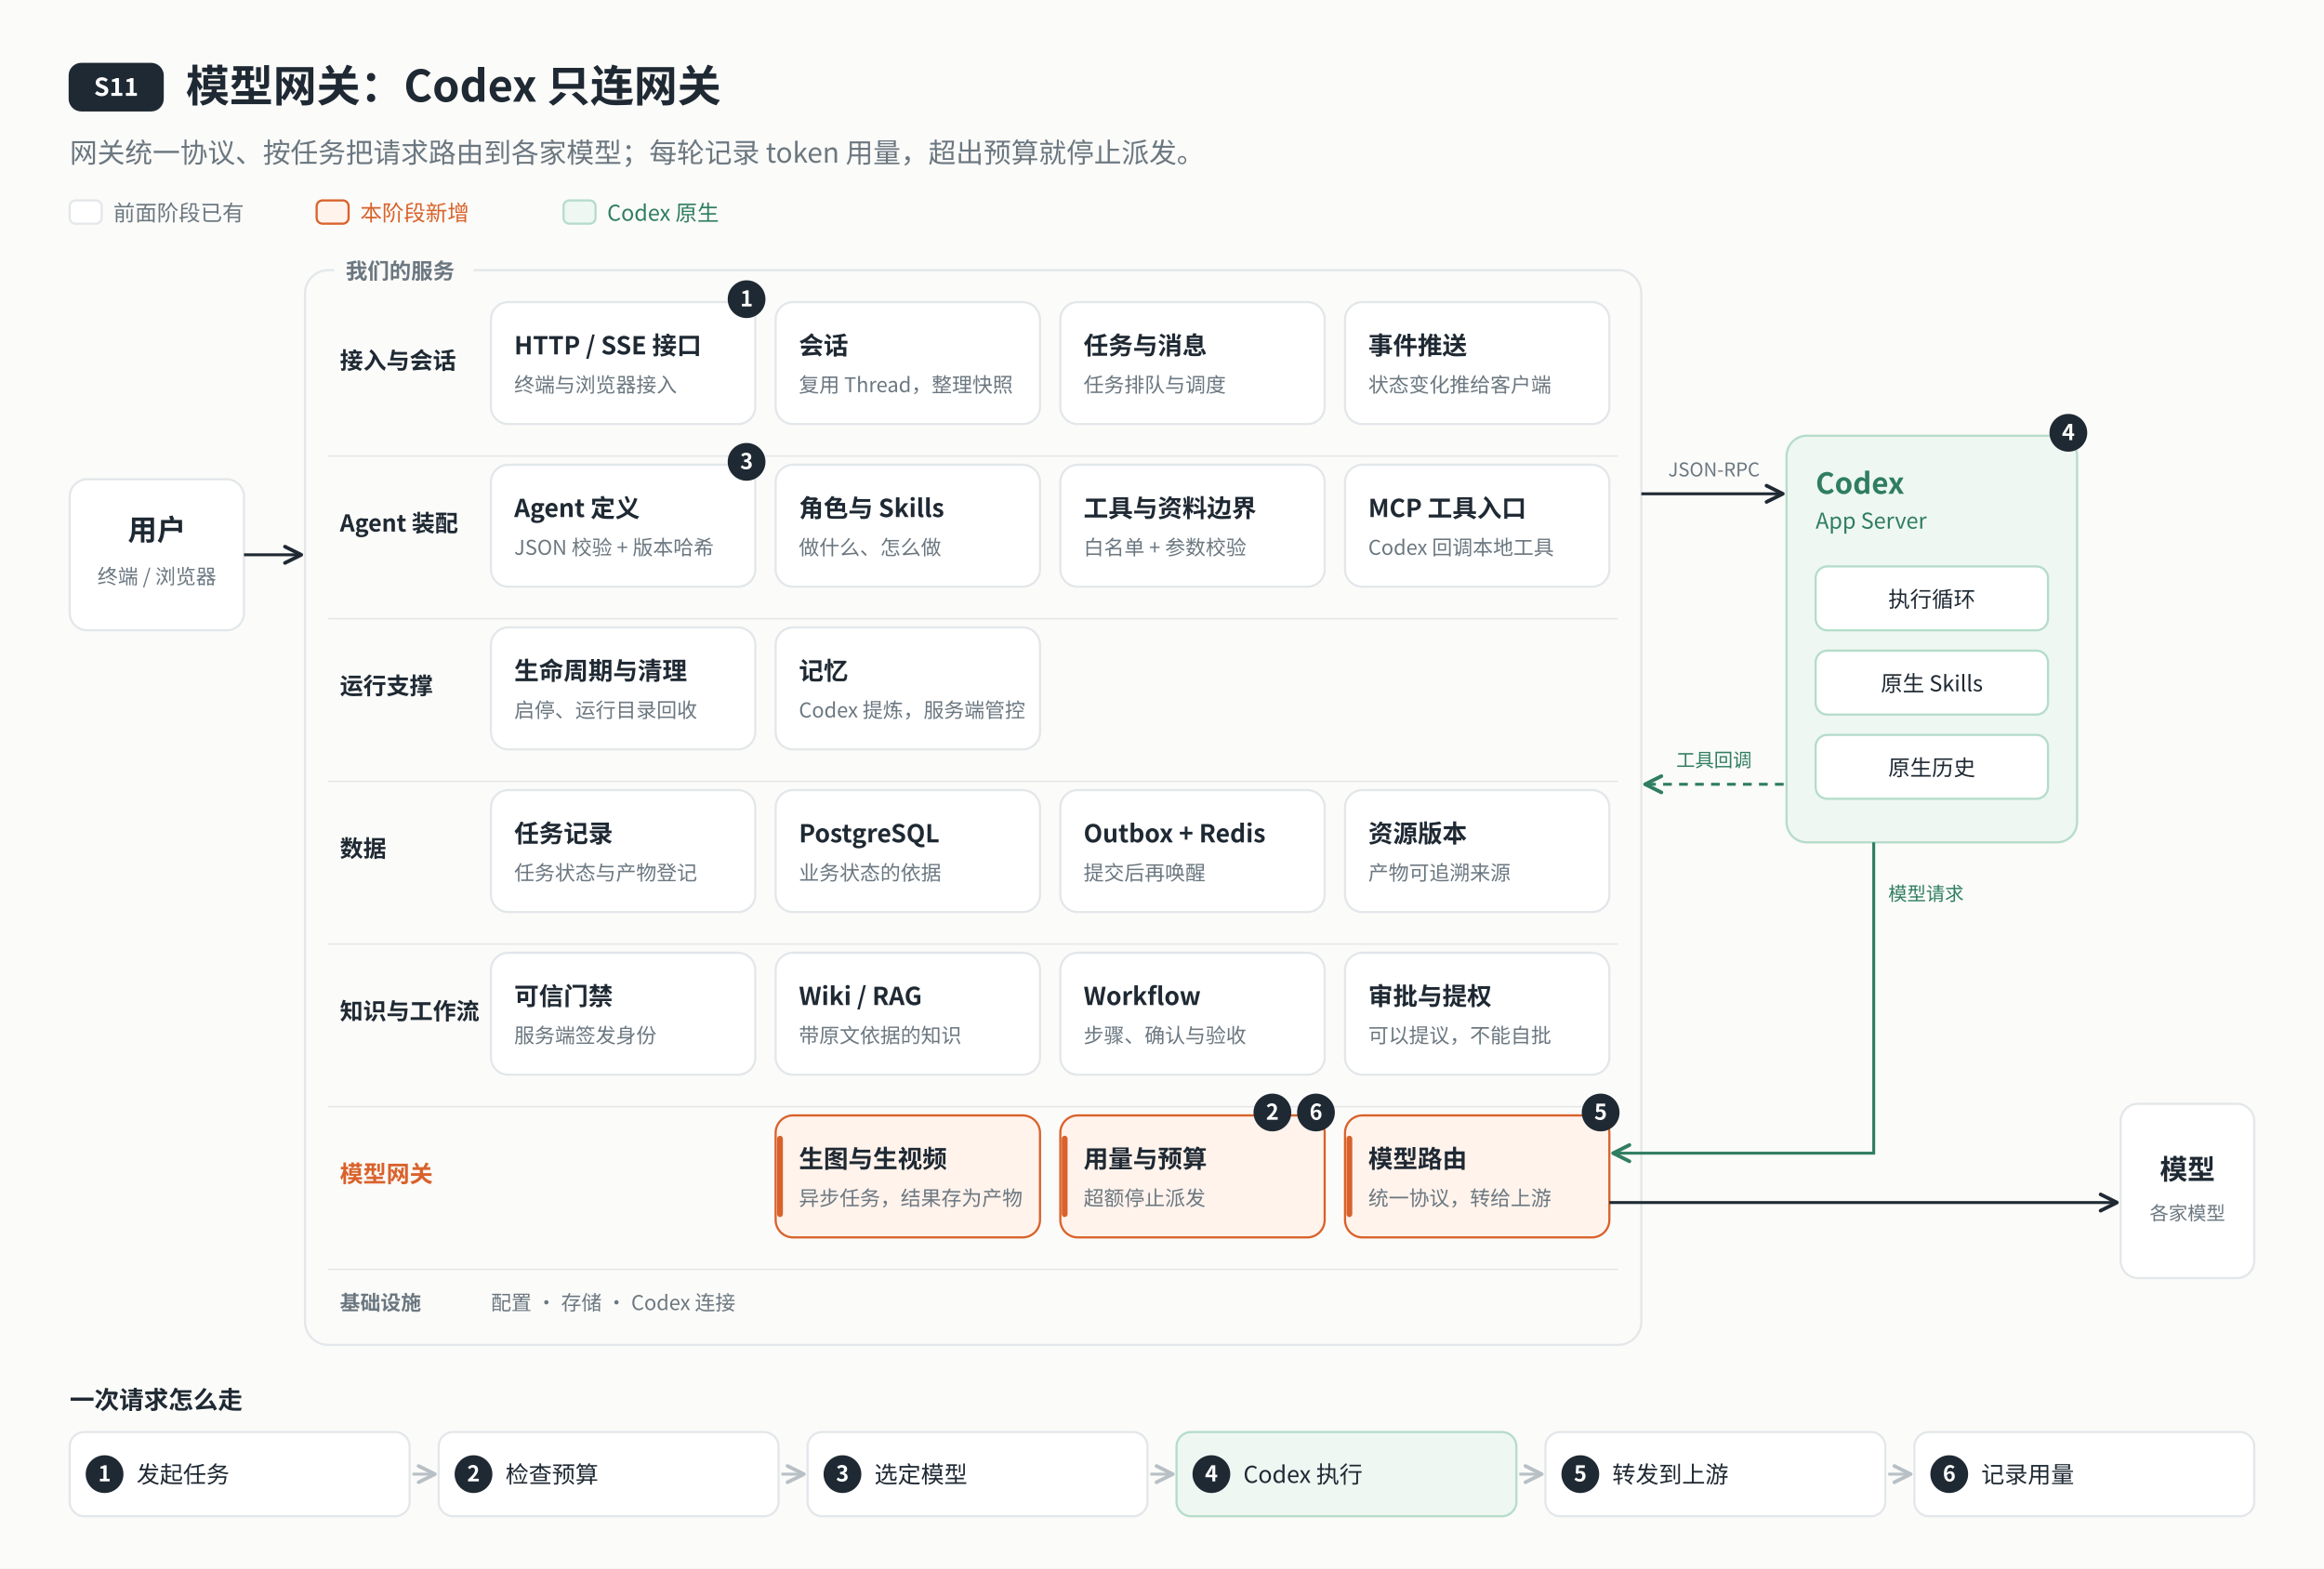
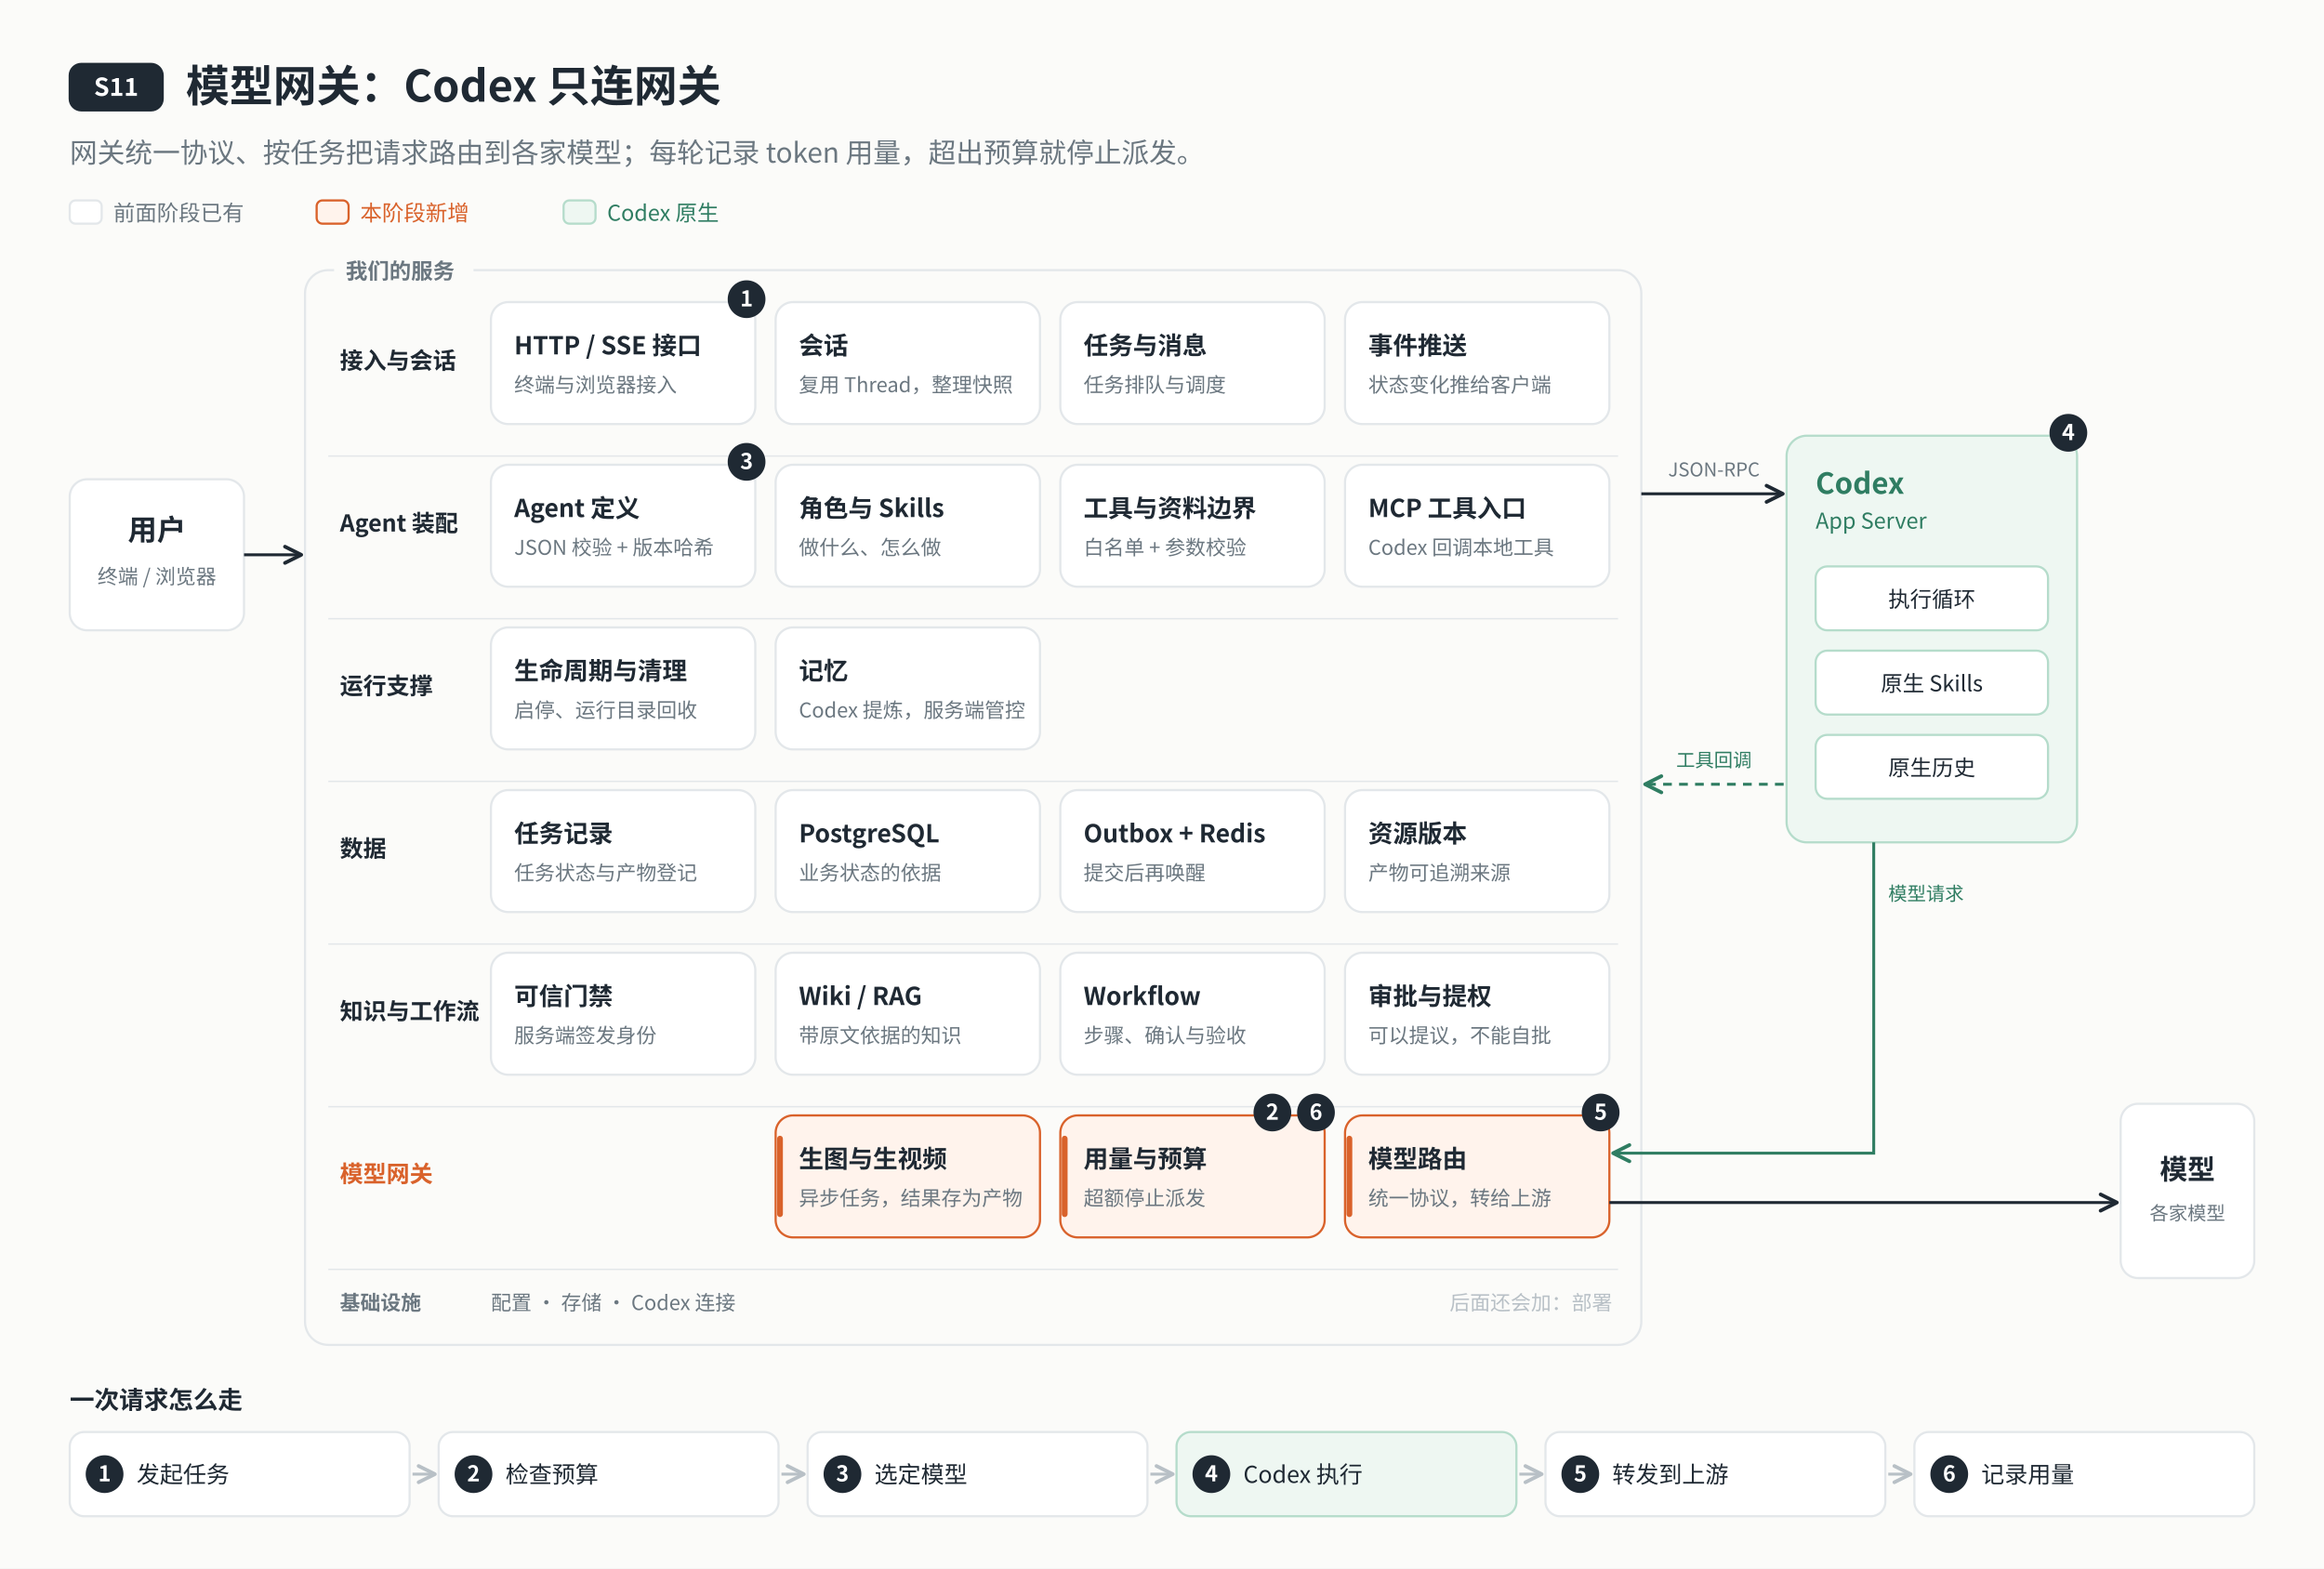
<svg xmlns="http://www.w3.org/2000/svg" width="1600" height="1080" viewBox="0 0 1600 1080" role="img" aria-labelledby="title desc">
  <defs>
    <marker id="mB8C0C6" viewBox="0 0 10 10" refX="8" refY="5" markerWidth="7" markerHeight="7" orient="auto-start-reverse">
      <path d="M1 1 L9 5 L1 9" fill="none" stroke="#B8C0C6" stroke-width="1.8" stroke-linecap="round" stroke-linejoin="round" />
    </marker>
    <marker id="m1F2933" viewBox="0 0 10 10" refX="8" refY="5" markerWidth="7" markerHeight="7" orient="auto-start-reverse">
      <path d="M1 1 L9 5 L1 9" fill="none" stroke="#1F2933" stroke-width="1.8" stroke-linecap="round" stroke-linejoin="round" />
    </marker>
    <marker id="m2F7D62" viewBox="0 0 10 10" refX="8" refY="5" markerWidth="7" markerHeight="7" orient="auto-start-reverse">
      <path d="M1 1 L9 5 L1 9" fill="none" stroke="#2F7D62" stroke-width="1.8" stroke-linecap="round" stroke-linejoin="round" />
    </marker>
  </defs>
  <g font-family="PingFang SC, Microsoft YaHei, Noto Sans CJK SC, sans-serif">
    <rect x="0" y="0" width="1600" height="1080" fill="#FBFBF9" />
    <rect x="48" y="44" width="64" height="32" rx="8" fill="#1F2933" stroke="#1F2933" stroke-width="1.5" />
    <text x="80" y="66" font-size="17" fill="#fff" font-weight="700" text-anchor="middle">S11</text>
    <text x="128" y="70" font-size="30" fill="#1F2933" font-weight="700" text-anchor="start">模型网关：Codex 只连网关</text>
    <text x="48" y="112" font-size="19" fill="#6B7780" font-weight="400" text-anchor="start">网关统一协议、按任务把请求路由到各家模型；每轮记录 token 用量，超出预算就停止派发。</text>
    <rect x="48" y="138" width="22" height="16" rx="4" fill="#FFFFFF" stroke="#E3E7EA" stroke-width="1.5" />
    <text x="78" y="152" font-size="15" fill="#6B7780" font-weight="400" text-anchor="start">前面阶段已有</text>
    <rect x="218" y="138" width="22" height="16" rx="4" fill="#FFF3EC" stroke="#D9622B" stroke-width="1.5" />
    <text x="248" y="152" font-size="15" fill="#D9622B" font-weight="400" text-anchor="start">本阶段新增</text>
    <rect x="388" y="138" width="22" height="16" rx="4" fill="#EEF7F2" stroke="#B5DCCB" stroke-width="1.5" />
    <text x="418" y="152" font-size="15" fill="#2F7D62" font-weight="400" text-anchor="start">Codex 原生</text>
    <rect x="48" y="330" width="120" height="104" rx="12" fill="#FFFFFF" stroke="#E3E7EA" stroke-width="1.5" />
    <text x="108" y="372" font-size="20" fill="#1F2933" font-weight="600" text-anchor="middle">用户</text>
    <text x="108" y="402" font-size="14" fill="#6B7780" font-weight="400" text-anchor="middle">终端 / 浏览器</text>
    <rect x="210" y="186" width="920" height="740" rx="16" fill="none" stroke="#E3E7EA" stroke-width="1.5" />
    <rect x="230" y="175" width="96" height="22" fill="#FBFBF9" />
    <text x="238" y="192" font-size="15" fill="#6B7780" font-weight="600" text-anchor="start">我们的服务</text>
    <text x="234" y="254" font-size="16" fill="#1F2933" font-weight="600" text-anchor="start">接入与会话</text>
    <rect x="338" y="208" width="182" height="84" rx="12" fill="#FFFFFF" stroke="#E3E7EA" stroke-width="1.5" />
    <text x="354" y="244" font-size="17" fill="#1F2933" font-weight="600" text-anchor="start">HTTP / SSE 接口</text>
    <text x="354" y="270" font-size="14" fill="#6B7780" font-weight="400" text-anchor="start">终端与浏览器接入</text>
    <rect x="534" y="208" width="182" height="84" rx="12" fill="#FFFFFF" stroke="#E3E7EA" stroke-width="1.5" />
    <text x="550" y="244" font-size="17" fill="#1F2933" font-weight="600" text-anchor="start">会话</text>
    <text x="550" y="270" font-size="14" fill="#6B7780" font-weight="400" text-anchor="start">复用 Thread，整理快照</text>
    <rect x="730" y="208" width="182" height="84" rx="12" fill="#FFFFFF" stroke="#E3E7EA" stroke-width="1.5" />
    <text x="746" y="244" font-size="17" fill="#1F2933" font-weight="600" text-anchor="start">任务与消息</text>
    <text x="746" y="270" font-size="14" fill="#6B7780" font-weight="400" text-anchor="start">任务排队与调度</text>
    <rect x="926" y="208" width="182" height="84" rx="12" fill="#FFFFFF" stroke="#E3E7EA" stroke-width="1.5" />
    <text x="942" y="244" font-size="17" fill="#1F2933" font-weight="600" text-anchor="start">事件推送</text>
    <text x="942" y="270" font-size="14" fill="#6B7780" font-weight="400" text-anchor="start">状态变化推给客户端</text>
    <text x="234" y="366" font-size="16" fill="#1F2933" font-weight="600" text-anchor="start">Agent 装配</text>
    <line x1="226" y1="314" x2="1114" y2="314" stroke="#E3E7EA" stroke-width="1" />
    <rect x="338" y="320" width="182" height="84" rx="12" fill="#FFFFFF" stroke="#E3E7EA" stroke-width="1.5" />
    <text x="354" y="356" font-size="17" fill="#1F2933" font-weight="600" text-anchor="start">Agent 定义</text>
    <text x="354" y="382" font-size="14" fill="#6B7780" font-weight="400" text-anchor="start">JSON 校验 + 版本哈希</text>
    <rect x="534" y="320" width="182" height="84" rx="12" fill="#FFFFFF" stroke="#E3E7EA" stroke-width="1.5" />
    <text x="550" y="356" font-size="17" fill="#1F2933" font-weight="600" text-anchor="start">角色与 Skills</text>
    <text x="550" y="382" font-size="14" fill="#6B7780" font-weight="400" text-anchor="start">做什么、怎么做</text>
    <rect x="730" y="320" width="182" height="84" rx="12" fill="#FFFFFF" stroke="#E3E7EA" stroke-width="1.5" />
    <text x="746" y="356" font-size="17" fill="#1F2933" font-weight="600" text-anchor="start">工具与资料边界</text>
    <text x="746" y="382" font-size="14" fill="#6B7780" font-weight="400" text-anchor="start">白名单 + 参数校验</text>
    <rect x="926" y="320" width="182" height="84" rx="12" fill="#FFFFFF" stroke="#E3E7EA" stroke-width="1.5" />
    <text x="942" y="356" font-size="17" fill="#1F2933" font-weight="600" text-anchor="start">MCP 工具入口</text>
    <text x="942" y="382" font-size="14" fill="#6B7780" font-weight="400" text-anchor="start">Codex 回调本地工具</text>
    <text x="234" y="478" font-size="16" fill="#1F2933" font-weight="600" text-anchor="start">运行支撑</text>
    <line x1="226" y1="426" x2="1114" y2="426" stroke="#E3E7EA" stroke-width="1" />
    <rect x="338" y="432" width="182" height="84" rx="12" fill="#FFFFFF" stroke="#E3E7EA" stroke-width="1.5" />
    <text x="354" y="468" font-size="17" fill="#1F2933" font-weight="600" text-anchor="start">生命周期与清理</text>
    <text x="354" y="494" font-size="14" fill="#6B7780" font-weight="400" text-anchor="start">启停、运行目录回收</text>
    <rect x="534" y="432" width="182" height="84" rx="12" fill="#FFFFFF" stroke="#E3E7EA" stroke-width="1.5" />
    <text x="550" y="468" font-size="17" fill="#1F2933" font-weight="600" text-anchor="start">记忆</text>
    <text x="550" y="494" font-size="14" fill="#6B7780" font-weight="400" text-anchor="start">Codex 提炼，服务端管控</text>
    <text x="234" y="590" font-size="16" fill="#1F2933" font-weight="600" text-anchor="start">数据</text>
    <line x1="226" y1="538" x2="1114" y2="538" stroke="#E3E7EA" stroke-width="1" />
    <rect x="338" y="544" width="182" height="84" rx="12" fill="#FFFFFF" stroke="#E3E7EA" stroke-width="1.5" />
    <text x="354" y="580" font-size="17" fill="#1F2933" font-weight="600" text-anchor="start">任务记录</text>
    <text x="354" y="606" font-size="14" fill="#6B7780" font-weight="400" text-anchor="start">任务状态与产物登记</text>
    <rect x="534" y="544" width="182" height="84" rx="12" fill="#FFFFFF" stroke="#E3E7EA" stroke-width="1.5" />
    <text x="550" y="580" font-size="17" fill="#1F2933" font-weight="600" text-anchor="start">PostgreSQL</text>
    <text x="550" y="606" font-size="14" fill="#6B7780" font-weight="400" text-anchor="start">业务状态的依据</text>
    <rect x="730" y="544" width="182" height="84" rx="12" fill="#FFFFFF" stroke="#E3E7EA" stroke-width="1.5" />
    <text x="746" y="580" font-size="17" fill="#1F2933" font-weight="600" text-anchor="start">Outbox + Redis</text>
    <text x="746" y="606" font-size="14" fill="#6B7780" font-weight="400" text-anchor="start">提交后再唤醒</text>
    <rect x="926" y="544" width="182" height="84" rx="12" fill="#FFFFFF" stroke="#E3E7EA" stroke-width="1.5" />
    <text x="942" y="580" font-size="17" fill="#1F2933" font-weight="600" text-anchor="start">资源版本</text>
    <text x="942" y="606" font-size="14" fill="#6B7780" font-weight="400" text-anchor="start">产物可追溯来源</text>
    <text x="234" y="702" font-size="16" fill="#1F2933" font-weight="600" text-anchor="start">知识与工作流</text>
    <line x1="226" y1="650" x2="1114" y2="650" stroke="#E3E7EA" stroke-width="1" />
    <rect x="338" y="656" width="182" height="84" rx="12" fill="#FFFFFF" stroke="#E3E7EA" stroke-width="1.5" />
    <text x="354" y="692" font-size="17" fill="#1F2933" font-weight="600" text-anchor="start">可信门禁</text>
    <text x="354" y="718" font-size="14" fill="#6B7780" font-weight="400" text-anchor="start">服务端签发身份</text>
    <rect x="534" y="656" width="182" height="84" rx="12" fill="#FFFFFF" stroke="#E3E7EA" stroke-width="1.5" />
    <text x="550" y="692" font-size="17" fill="#1F2933" font-weight="600" text-anchor="start">Wiki / RAG</text>
    <text x="550" y="718" font-size="14" fill="#6B7780" font-weight="400" text-anchor="start">带原文依据的知识</text>
    <rect x="730" y="656" width="182" height="84" rx="12" fill="#FFFFFF" stroke="#E3E7EA" stroke-width="1.5" />
    <text x="746" y="692" font-size="17" fill="#1F2933" font-weight="600" text-anchor="start">Workflow</text>
    <text x="746" y="718" font-size="14" fill="#6B7780" font-weight="400" text-anchor="start">步骤、确认与验收</text>
    <rect x="926" y="656" width="182" height="84" rx="12" fill="#FFFFFF" stroke="#E3E7EA" stroke-width="1.5" />
    <text x="942" y="692" font-size="17" fill="#1F2933" font-weight="600" text-anchor="start">审批与提权</text>
    <text x="942" y="718" font-size="14" fill="#6B7780" font-weight="400" text-anchor="start">可以提议，不能自批</text>
    <text x="234" y="814" font-size="16" fill="#D9622B" font-weight="600" text-anchor="start">模型网关</text>
    <line x1="226" y1="762" x2="1114" y2="762" stroke="#E3E7EA" stroke-width="1" />
    <rect x="534" y="768" width="182" height="84" rx="12" fill="#FFF3EC" stroke="#D9622B" stroke-width="1.5" />
    <rect x="535" y="782" width="4" height="56" rx="2" fill="#D9622B" />
    <text x="550" y="804" font-size="17" fill="#1F2933" font-weight="600" text-anchor="start">生图与生视频</text>
    <text x="550" y="830" font-size="14" fill="#6B7780" font-weight="400" text-anchor="start">异步任务，结果存为产物</text>
    <rect x="730" y="768" width="182" height="84" rx="12" fill="#FFF3EC" stroke="#D9622B" stroke-width="1.5" />
    <rect x="731" y="782" width="4" height="56" rx="2" fill="#D9622B" />
    <text x="746" y="804" font-size="17" fill="#1F2933" font-weight="600" text-anchor="start">用量与预算</text>
    <text x="746" y="830" font-size="14" fill="#6B7780" font-weight="400" text-anchor="start">超额停止派发</text>
    <rect x="926" y="768" width="182" height="84" rx="12" fill="#FFF3EC" stroke="#D9622B" stroke-width="1.5" />
    <rect x="927" y="782" width="4" height="56" rx="2" fill="#D9622B" />
    <text x="942" y="804" font-size="17" fill="#1F2933" font-weight="600" text-anchor="start">模型路由</text>
    <text x="942" y="830" font-size="14" fill="#6B7780" font-weight="400" text-anchor="start">统一协议，转给上游</text>
    <line x1="226" y1="874" x2="1114" y2="874" stroke="#E3E7EA" stroke-width="1" />
    <text x="234" y="902" font-size="14" fill="#6B7780" font-weight="600" text-anchor="start">基础设施</text>
    <text x="338" y="902" font-size="14" fill="#6B7780" font-weight="400" text-anchor="start">配置 · 存储 · Codex 连接</text>
+     <text x="1110" y="902" font-size="14" fill="#B8C0C6" font-weight="400" text-anchor="end">后面还会加：部署</text>
    <rect x="1230" y="300" width="200" height="280" rx="14" fill="#EEF7F2" stroke="#B5DCCB" stroke-width="1.5" />
    <text x="1250" y="340" font-size="20" fill="#2F7D62" font-weight="700" text-anchor="start">Codex</text>
    <text x="1250" y="364" font-size="15" fill="#2F7D62" font-weight="400" text-anchor="start">App Server</text>
    <rect x="1250" y="390" width="160" height="44" rx="8" fill="#FFFFFF" stroke="#B5DCCB" stroke-width="1.5" />
    <text x="1330" y="418" font-size="15" fill="#1F2933" font-weight="500" text-anchor="middle">执行循环</text>
    <rect x="1250" y="448" width="160" height="44" rx="8" fill="#FFFFFF" stroke="#B5DCCB" stroke-width="1.5" />
    <text x="1330" y="476" font-size="15" fill="#1F2933" font-weight="500" text-anchor="middle">原生 Skills</text>
    <rect x="1250" y="506" width="160" height="44" rx="8" fill="#FFFFFF" stroke="#B5DCCB" stroke-width="1.5" />
    <text x="1330" y="534" font-size="15" fill="#1F2933" font-weight="500" text-anchor="middle">原生历史</text>
    <rect x="1460" y="760" width="92" height="120" rx="12" fill="#FFFFFF" stroke="#E3E7EA" stroke-width="1.5" />
    <text x="1506" y="812" font-size="19" fill="#1F2933" font-weight="600" text-anchor="middle">模型</text>
    <text x="1506" y="840" font-size="13" fill="#6B7780" font-weight="400" text-anchor="middle">各家模型</text>
    <path d="M168,382 L206,382" fill="none" stroke="#1F2933" stroke-width="2" marker-end="url(#m1F2933)" />
    <path d="M1130,340 L1226,340" fill="none" stroke="#1F2933" stroke-width="2" marker-end="url(#m1F2933)" />
    <text x="1180" y="328" font-size="13" fill="#6B7780" font-weight="500" text-anchor="middle">JSON-RPC</text>
    <path d="M1228,540 L1134,540" fill="none" stroke="#2F7D62" stroke-width="2" stroke-dasharray="6 5" marker-end="url(#m2F7D62)" />
    <text x="1180" y="528" font-size="13" fill="#2F7D62" font-weight="500" text-anchor="middle">工具回调</text>
    <path d="M1290,580 L1290,794 L1112,794" fill="none" stroke="#2F7D62" stroke-width="2" marker-end="url(#m2F7D62)" />
    <text x="1300" y="620" font-size="13" fill="#2F7D62" font-weight="500" text-anchor="start">模型请求</text>
    <path d="M1108,828 L1456,828" fill="none" stroke="#1F2933" stroke-width="2" marker-end="url(#m1F2933)" />
    <circle cx="514" cy="206" r="13" fill="#1F2933" />
    <text x="514" y="211" font-size="15" fill="#fff" font-weight="700" text-anchor="middle">1</text>
    <circle cx="876" cy="766" r="13" fill="#1F2933" />
    <text x="876" y="771" font-size="15" fill="#fff" font-weight="700" text-anchor="middle">2</text>
    <circle cx="906" cy="766" r="13" fill="#1F2933" />
    <text x="906" y="771" font-size="15" fill="#fff" font-weight="700" text-anchor="middle">6</text>
    <circle cx="514" cy="318" r="13" fill="#1F2933" />
    <text x="514" y="323" font-size="15" fill="#fff" font-weight="700" text-anchor="middle">3</text>
    <circle cx="1424" cy="298" r="13" fill="#1F2933" />
    <text x="1424" y="303" font-size="15" fill="#fff" font-weight="700" text-anchor="middle">4</text>
    <circle cx="1102" cy="766" r="13" fill="#1F2933" />
    <text x="1102" y="771" font-size="15" fill="#fff" font-weight="700" text-anchor="middle">5</text>
    <text x="48" y="970" font-size="17" fill="#1F2933" font-weight="700" text-anchor="start">一次请求怎么走</text>
    <rect x="48" y="986" width="234" height="58" rx="10" fill="#FFFFFF" stroke="#E3E7EA" stroke-width="1.5" />
    <circle cx="72" cy="1015" r="13" fill="#1F2933" />
    <text x="72" y="1020" font-size="15" fill="#fff" font-weight="700" text-anchor="middle">1</text>
    <text x="94" y="1021" font-size="16" fill="#1F2933" font-weight="500" text-anchor="start">发起任务</text>
    <path d="M284,1015 L298,1015" fill="none" stroke="#B8C0C6" stroke-width="2" marker-end="url(#mB8C0C6)" />
    <rect x="302" y="986" width="234" height="58" rx="10" fill="#FFFFFF" stroke="#E3E7EA" stroke-width="1.5" />
    <circle cx="326" cy="1015" r="13" fill="#1F2933" />
    <text x="326" y="1020" font-size="15" fill="#fff" font-weight="700" text-anchor="middle">2</text>
    <text x="348" y="1021" font-size="16" fill="#1F2933" font-weight="500" text-anchor="start">检查预算</text>
    <path d="M538,1015 L552,1015" fill="none" stroke="#B8C0C6" stroke-width="2" marker-end="url(#mB8C0C6)" />
    <rect x="556" y="986" width="234" height="58" rx="10" fill="#FFFFFF" stroke="#E3E7EA" stroke-width="1.5" />
    <circle cx="580" cy="1015" r="13" fill="#1F2933" />
    <text x="580" y="1020" font-size="15" fill="#fff" font-weight="700" text-anchor="middle">3</text>
    <text x="602" y="1021" font-size="16" fill="#1F2933" font-weight="500" text-anchor="start">选定模型</text>
    <path d="M792,1015 L806,1015" fill="none" stroke="#B8C0C6" stroke-width="2" marker-end="url(#mB8C0C6)" />
    <rect x="810" y="986" width="234" height="58" rx="10" fill="#EEF7F2" stroke="#B5DCCB" stroke-width="1.5" />
    <circle cx="834" cy="1015" r="13" fill="#1F2933" />
    <text x="834" y="1020" font-size="15" fill="#fff" font-weight="700" text-anchor="middle">4</text>
    <text x="856" y="1021" font-size="16" fill="#1F2933" font-weight="500" text-anchor="start">Codex 执行</text>
    <path d="M1046,1015 L1060,1015" fill="none" stroke="#B8C0C6" stroke-width="2" marker-end="url(#mB8C0C6)" />
    <rect x="1064" y="986" width="234" height="58" rx="10" fill="#FFFFFF" stroke="#E3E7EA" stroke-width="1.5" />
    <circle cx="1088" cy="1015" r="13" fill="#1F2933" />
    <text x="1088" y="1020" font-size="15" fill="#fff" font-weight="700" text-anchor="middle">5</text>
    <text x="1110" y="1021" font-size="16" fill="#1F2933" font-weight="500" text-anchor="start">转发到上游</text>
    <path d="M1300,1015 L1314,1015" fill="none" stroke="#B8C0C6" stroke-width="2" marker-end="url(#mB8C0C6)" />
    <rect x="1318" y="986" width="234" height="58" rx="10" fill="#FFFFFF" stroke="#E3E7EA" stroke-width="1.5" />
    <circle cx="1342" cy="1015" r="13" fill="#1F2933" />
    <text x="1342" y="1020" font-size="15" fill="#fff" font-weight="700" text-anchor="middle">6</text>
    <text x="1364" y="1021" font-size="16" fill="#1F2933" font-weight="500" text-anchor="start">记录用量</text>
  </g>
</svg>
